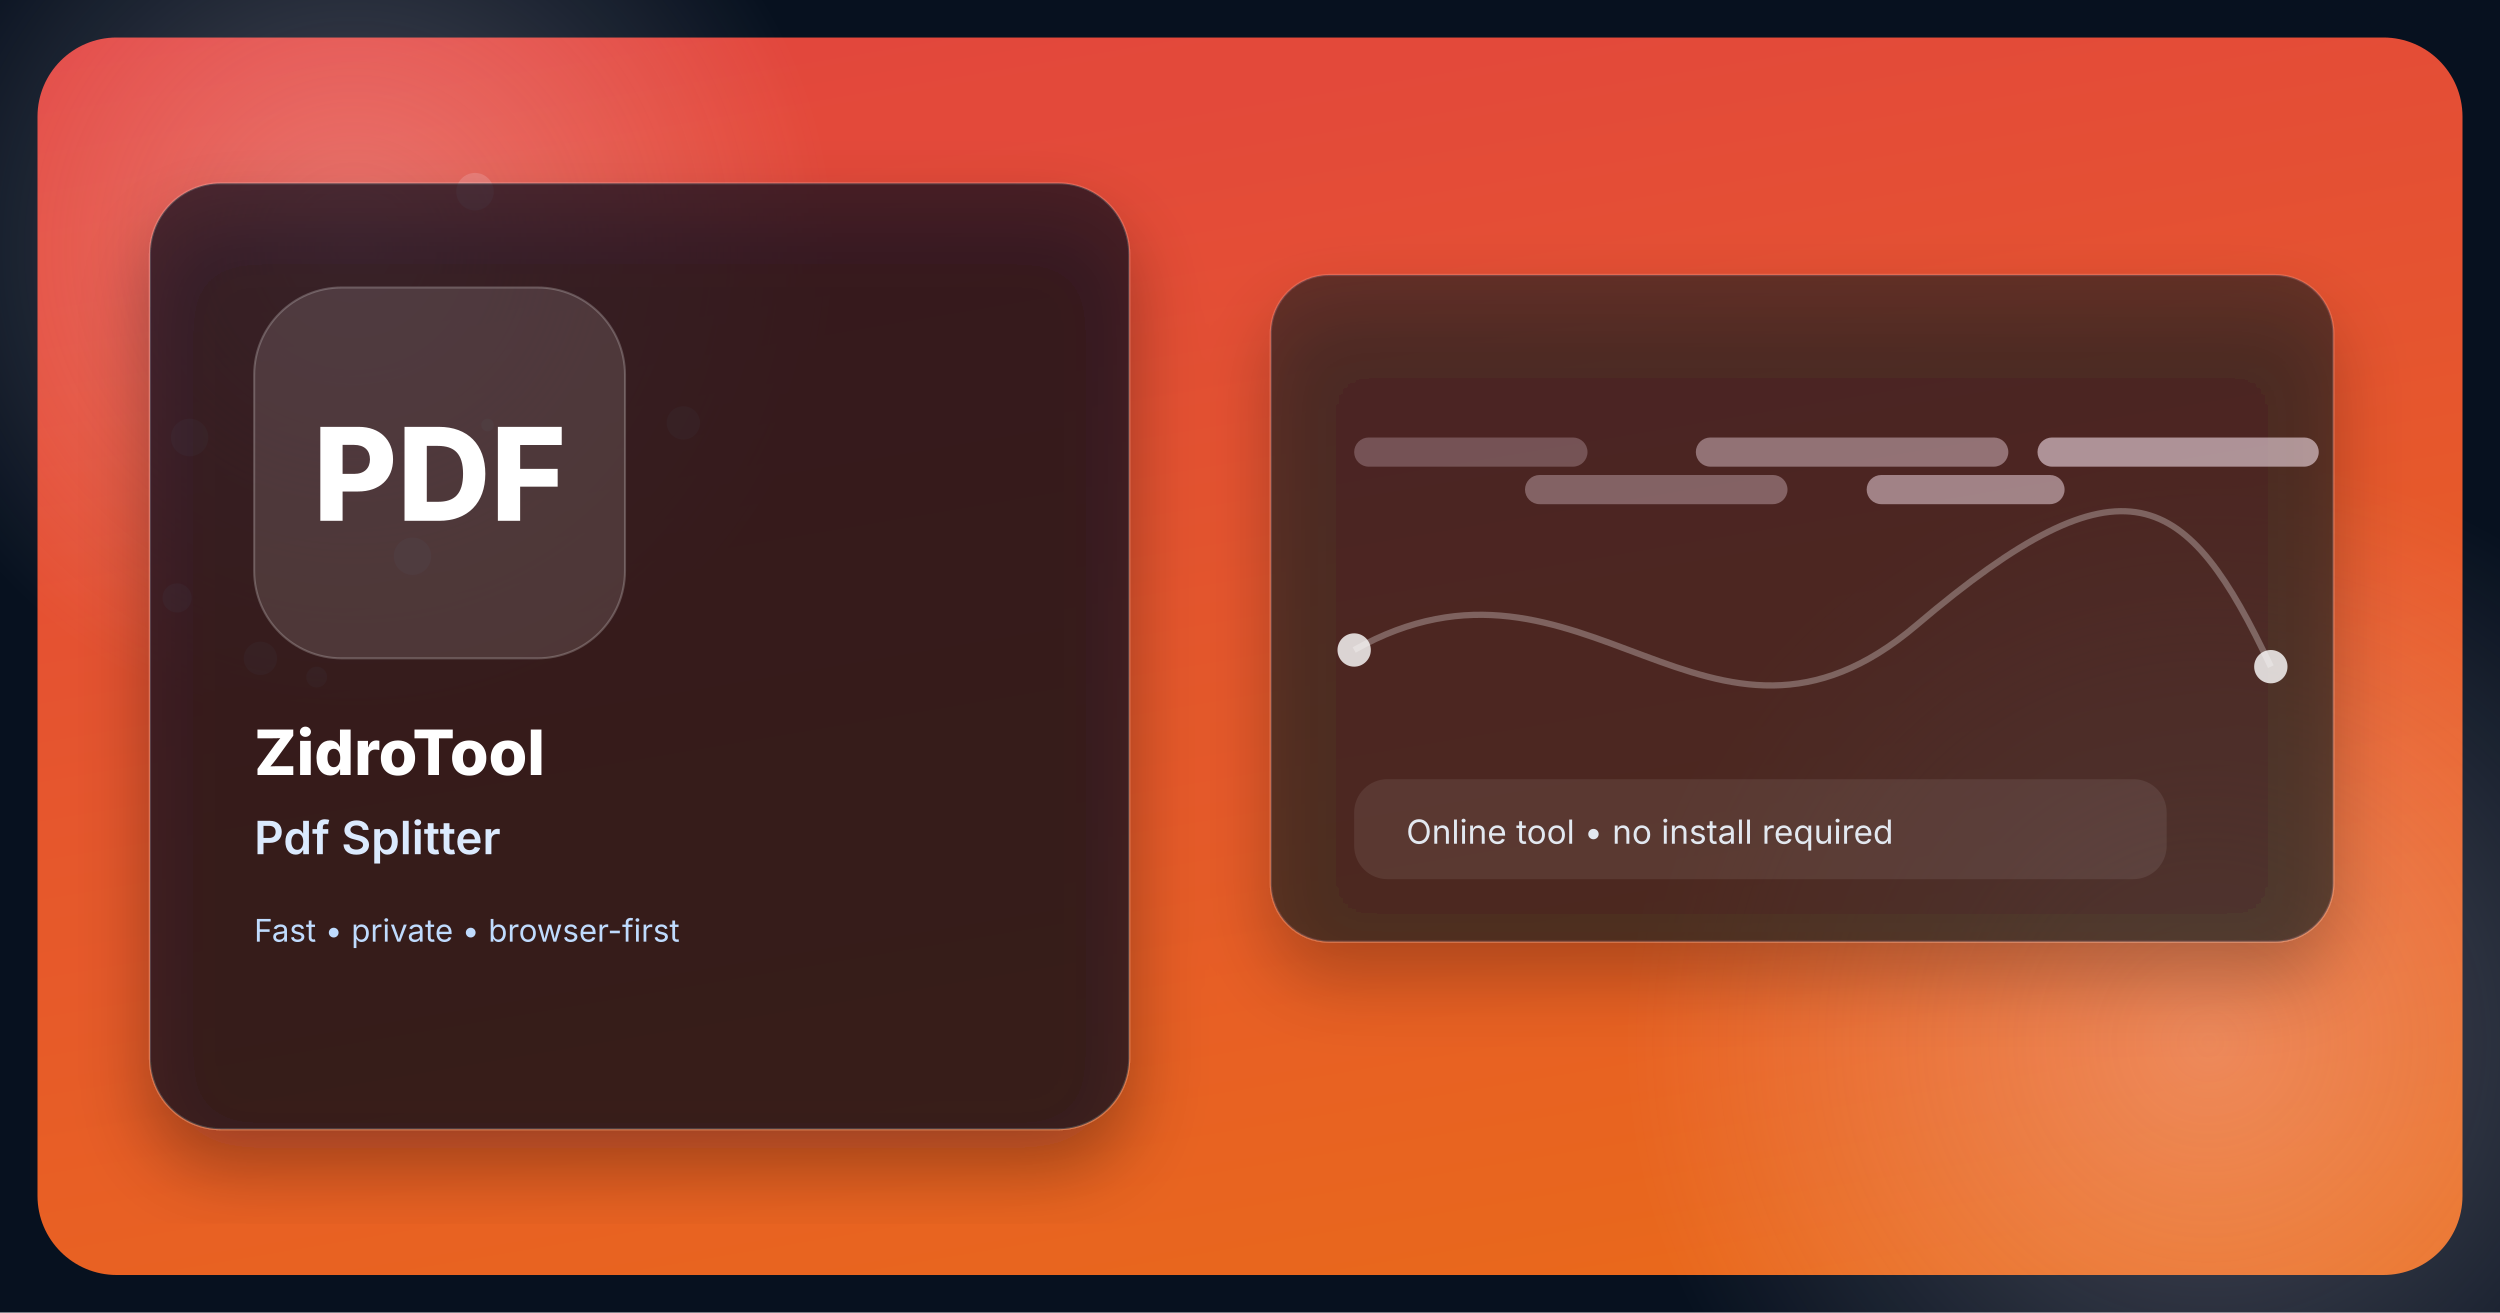
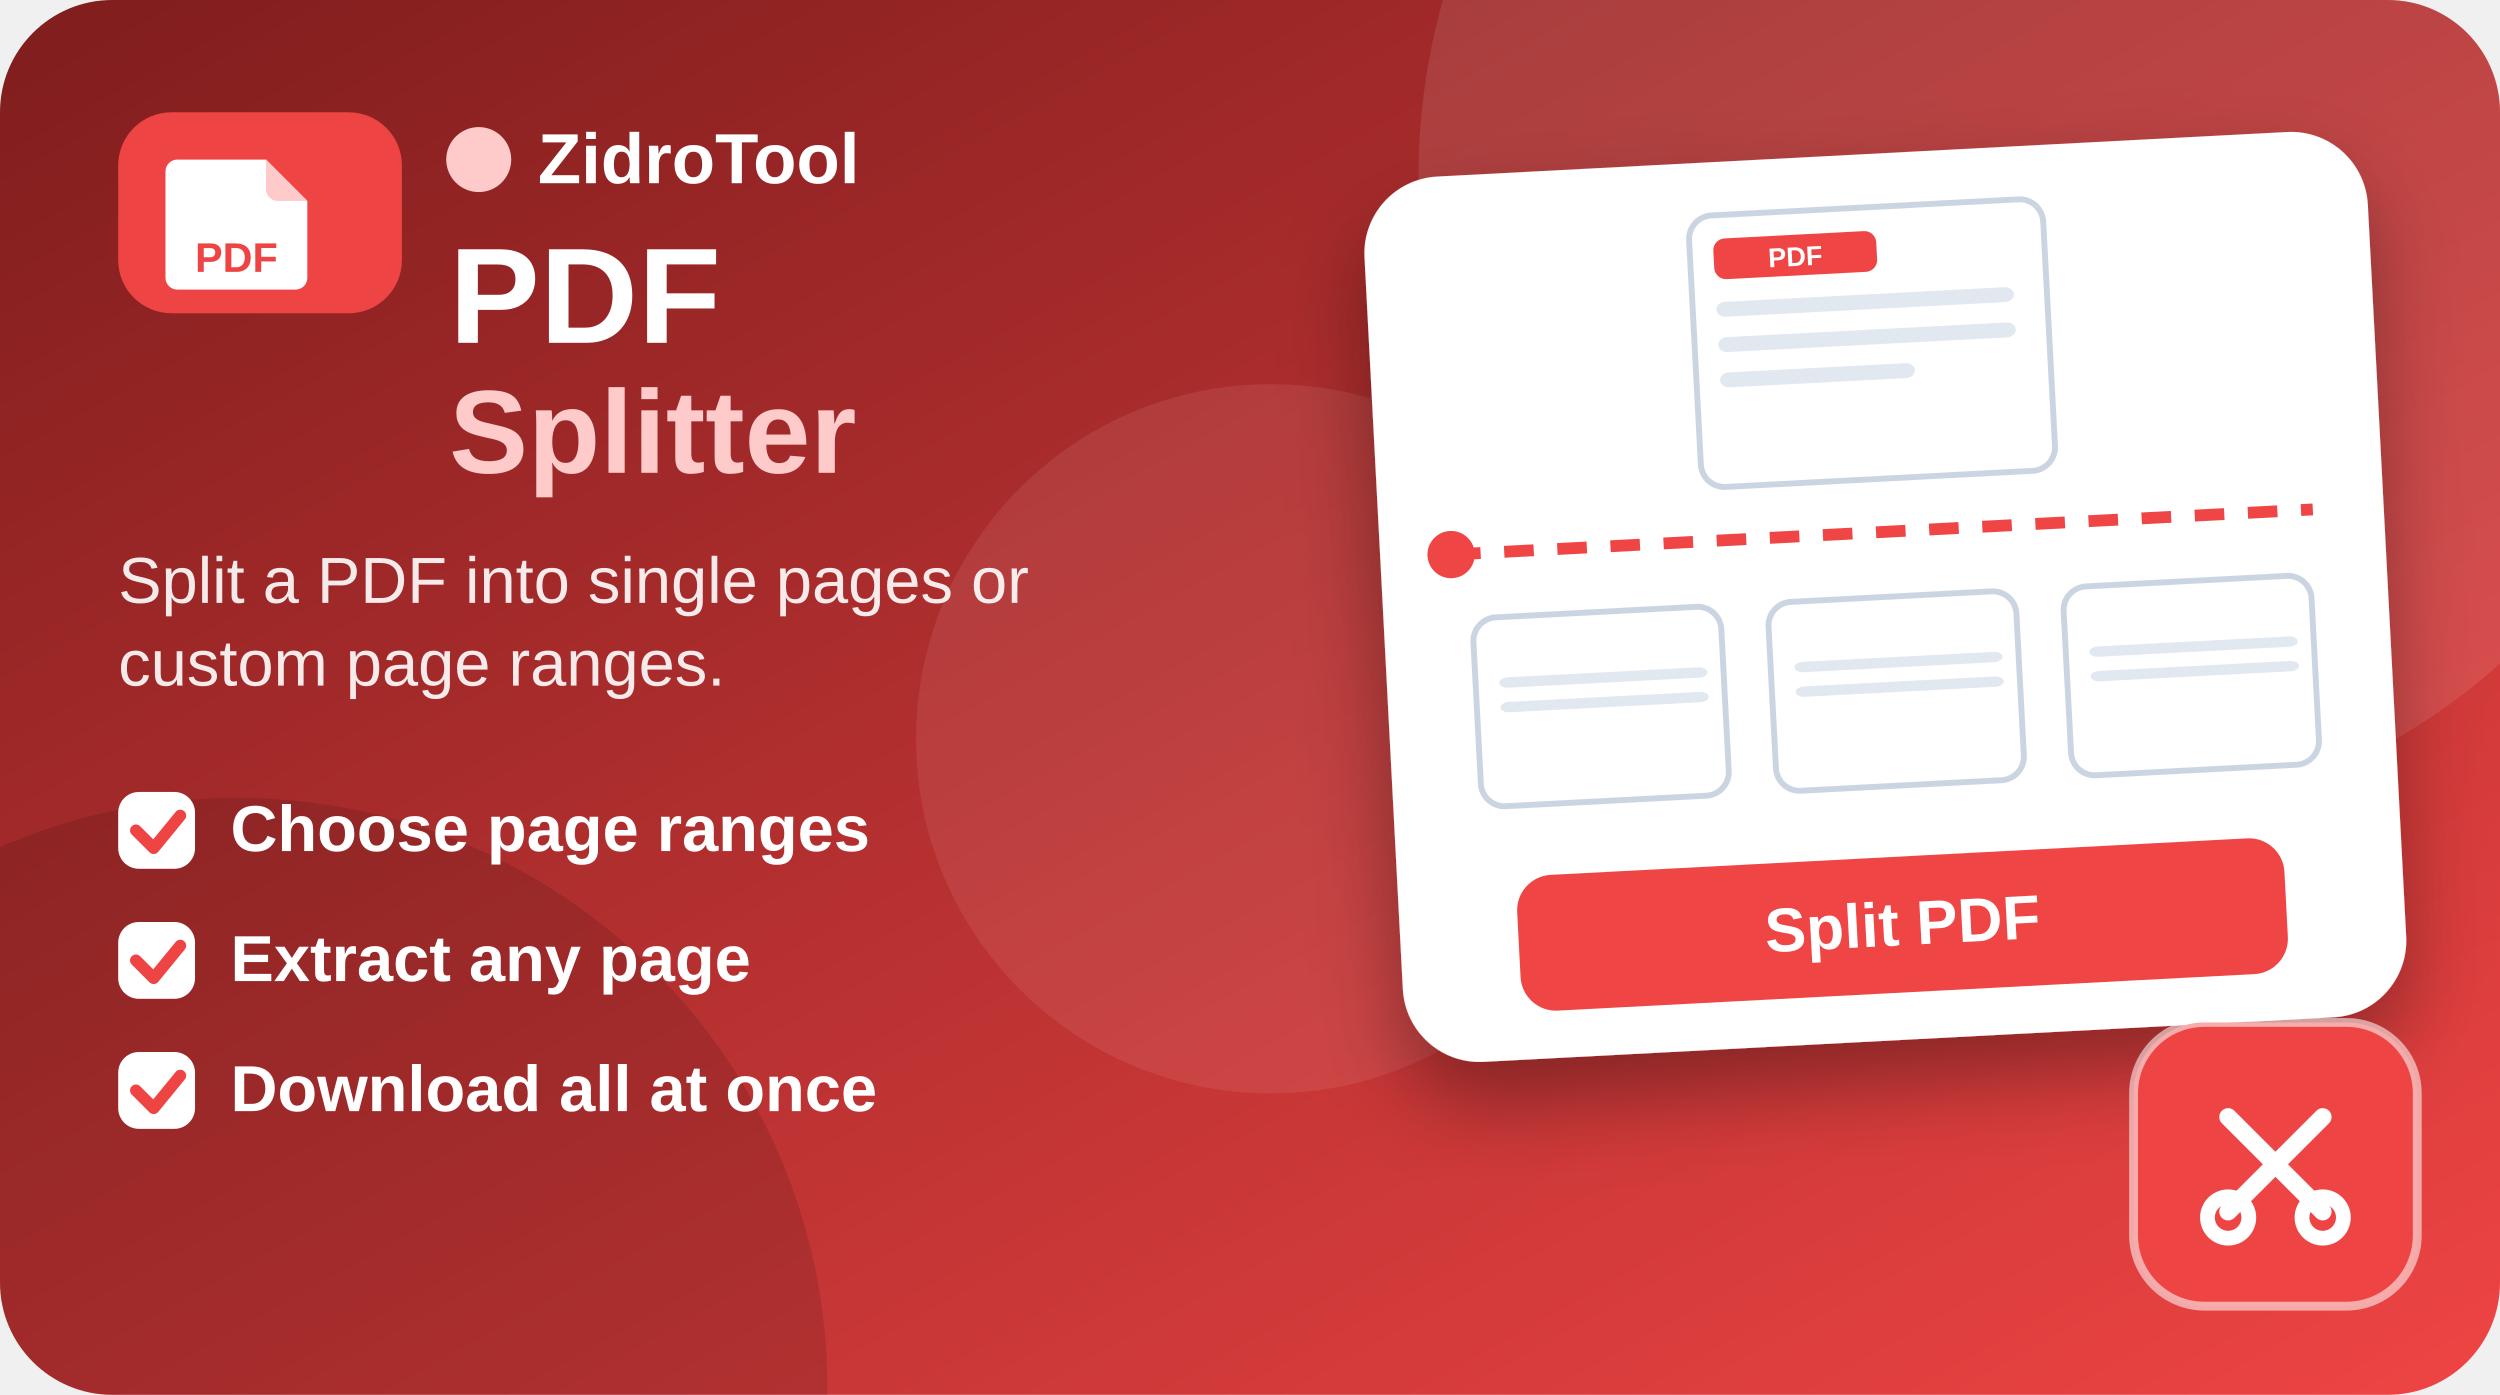
- <svg xmlns="http://www.w3.org/2000/svg" width="1200" height="630" viewBox="0 0 1200 630" role="img" aria-label="Pdf Splitter">
+ <svg xmlns="http://www.w3.org/2000/svg" viewBox="0 0 846 472" width="423" height="236" font-family="Arial, Helvetica, sans-serif" role="img" aria-label="PDF Splitter">
  <defs>
-     <linearGradient id="bg" x1="0" y1="0" x2="1" y2="1" gradientTransform="rotate(26 .5 .5)">
-       <stop stop-color="#ef4444" />
-       <stop offset="1" stop-color="#f97316" />
+     <linearGradient id="bg" x1="0" y1="0" x2="1" y2="1">
+       <stop offset="0" stop-color="#7f1d1d" />
+       <stop offset="1" stop-color="#ef4444" />
    </linearGradient>
-     <radialGradient id="glow">
-       <stop stop-color="#fce7f3" stop-opacity=".28" />
-       <stop offset="1" stop-color="#fce7f3" stop-opacity="0" />
-     </radialGradient>
-     <filter id="shadow">
-       <feDropShadow dx="0" dy="18" stdDeviation="18" flood-color="#020617" flood-opacity=".45" />
+     <linearGradient id="38bdf86366f1" x1="0" y1="0" x2="1" y2="1">
+       <stop offset="0" stop-color="#38bdf8" />
+       <stop offset="1" stop-color="#6366f1" />
+     </linearGradient>
+     <linearGradient id="34d3990ea5e9" x1="0" y1="0" x2="1" y2="1">
+       <stop offset="0" stop-color="#34d399" />
+       <stop offset="1" stop-color="#0ea5e9" />
+     </linearGradient>
+     <linearGradient id="f59e0bec4899" x1="0" y1="0" x2="1" y2="1">
+       <stop offset="0" stop-color="#f59e0b" />
+       <stop offset="1" stop-color="#ec4899" />
+     </linearGradient>
+     <clipPath id="cp">
+       <rect width="846" height="472" rx="38" />
+     </clipPath>
+     <filter id="sh" x="-20%" y="-20%" width="140%" height="150%">
+       <feDropShadow dx="0" dy="14" stdDeviation="14" flood-color="#000" flood-opacity=".35" />
    </filter>
  </defs>
-   <rect width="1200" height="630" fill="#07111f" />
-   <rect x="18" y="18" width="1164" height="594" rx="38" fill="url(#bg)" opacity=".94" />
-   <circle cx="170" cy="120" r="230" fill="url(#glow)" />
-   <circle cx="1060" cy="500" r="280" fill="url(#glow)" />
-   <circle cx="234" cy="204" r="3" fill="#fce7f3" opacity=".18" />
-   <circle cx="91" cy="210" r="9" fill="#fce7f3" opacity=".18" />
-   <circle cx="125" cy="316" r="8" fill="#fce7f3" opacity=".18" />
-   <circle cx="152" cy="325" r="5" fill="#fce7f3" opacity=".18" />
-   <circle cx="328" cy="203" r="8" fill="#fce7f3" opacity=".18" />
-   <circle cx="85" cy="287" r="7" fill="#fce7f3" opacity=".18" />
-   <circle cx="198" cy="267" r="9" fill="#fce7f3" opacity=".18" />
-   <circle cx="228" cy="92" r="9" fill="#fce7f3" opacity=".18" />
-   <g filter="url(#shadow)">
-     <rect x="72" y="88" width="470" height="454" rx="34" fill="#07111f" fill-opacity=".72" stroke="#ffffff" stroke-opacity=".16" />
-     <rect x="610" y="132" width="510" height="320" rx="28" fill="#07111f" fill-opacity=".56" stroke="#ffffff" stroke-opacity=".14" />
+   <g clip-path="url(#cp)">
+     <rect width="846" height="472" fill="url(#bg)" />
+     <circle cx="700" cy="60" r="220" fill="#fff" opacity=".10" />
+     <circle cx="80" cy="470" r="200" fill="#000" opacity=".12" />
+     <circle cx="430" cy="250" r="120" fill="#fecaca" opacity=".10" />
  </g>
-   <g transform="translate(122 138)">
-     <rect width="178" height="178" rx="42" fill="#ffffff" fill-opacity=".12" stroke="#ffffff" stroke-opacity=".22" />
-     <text x="89" y="112" text-anchor="middle" font-family="Inter,Arial,sans-serif" font-size="62" font-weight="800" fill="#fff">PDF</text>
+   <rect x="40" y="38" width="96" height="68" rx="18" fill="#ef4444" />
+   <path d="M60 54h30l14 14v26a4 4 0 0 1-4 4H60a4 4 0 0 1-4-4V58a4 4 0 0 1 4-4z" fill="#fff" />
+   <path d="M90 54v10a4 4 0 0 0 4 4h10z" fill="#fecaca" />
+   <text x="80" y="92" font-size="14" font-weight="900" fill="#ef4444" text-anchor="middle">PDF</text>
+   <circle cx="162" cy="54" r="11" fill="#fecaca" />
+   <text x="182" y="62" font-size="24" font-weight="700" fill="#fff">ZidroTool</text>
+   <text x="152" y="116" font-size="46" font-weight="900" fill="#fff">PDF</text>
+   <text x="152" y="160" font-size="40" font-weight="800" fill="#fecaca">Splitter</text>
+   <text x="40" y="204" font-size="22" fill="#fff" opacity=".9">Split a PDF into single pages or</text>
+   <text x="40" y="232" font-size="22" fill="#fff" opacity=".9">custom page ranges.</text>
+   <rect x="40" y="268" width="26" height="26" rx="7" fill="#fff" />
+   <path d="M46 281l6 6l9 -11" stroke="#ef4444" stroke-width="4" fill="none" stroke-linecap="round" stroke-linejoin="round" />
+   <text x="78" y="288" font-size="22" font-weight="600" fill="#fff">Choose page ranges</text>
+   <rect x="40" y="312" width="26" height="26" rx="7" fill="#fff" />
+   <path d="M46 325l6 6l9 -11" stroke="#ef4444" stroke-width="4" fill="none" stroke-linecap="round" stroke-linejoin="round" />
+   <text x="78" y="332" font-size="22" font-weight="600" fill="#fff">Extract any page</text>
+   <rect x="40" y="356" width="26" height="26" rx="7" fill="#fff" />
+   <path d="M46 369l6 6l9 -11" stroke="#ef4444" stroke-width="4" fill="none" stroke-linecap="round" stroke-linejoin="round" />
+   <text x="78" y="376" font-size="22" font-weight="600" fill="#fff">Download all at once</text>
+   <g filter="url(#sh)">
+     <g transform="translate(468 52) rotate(-3 170 150)">
+       <rect width="340" height="300" rx="26" fill="#fff" />
+       <g>
+         <g transform="rotate(0 170.0 64.0)">
+           <rect x="110" y="18" width="120" height="92" rx="8" fill="#fff" stroke="#cbd5e1" stroke-width="2" />
+           <rect x="118" y="26" width="55.2" height="13.8" rx="4" fill="#ef4444" />
+           <text x="145.6" y="36.58" font-size="9.2" font-weight="800" fill="#fff" text-anchor="middle">PDF</text>
+           <rect x="118" y="47.44" width="100.8" height="5.06" rx="3" fill="#e2e8f0" />
+           <rect x="118" y="59.4" width="100.8" height="5.06" rx="3" fill="#e2e8f0" />
+           <rect x="118" y="71.36" width="66.0" height="5.06" rx="3" fill="#e2e8f0" />
+         </g>
+         <path d="M24 128h292" stroke="#ef4444" stroke-width="4" stroke-dasharray="10 8" />
+         <circle cx="24" cy="128" r="8" fill="#ef4444" />
+         <g transform="rotate(0 72.0 182.0)">
+           <rect x="30" y="150" width="84" height="64" rx="8" fill="#fff" stroke="#cbd5e1" stroke-width="2" />
+           <rect x="38" y="170.48" width="70.56" height="3.52" rx="3" fill="#e2e8f0" />
+           <rect x="38" y="178.8" width="70.56" height="3.52" rx="3" fill="#e2e8f0" />
+         </g>
+         <g transform="rotate(0 172.0 182.0)">
+           <rect x="130" y="150" width="84" height="64" rx="8" fill="#fff" stroke="#cbd5e1" stroke-width="2" />
+           <rect x="138" y="170.48" width="70.56" height="3.52" rx="3" fill="#e2e8f0" />
+           <rect x="138" y="178.8" width="70.56" height="3.52" rx="3" fill="#e2e8f0" />
+         </g>
+         <g transform="rotate(0 272.0 182.0)">
+           <rect x="230" y="150" width="84" height="64" rx="8" fill="#fff" stroke="#cbd5e1" stroke-width="2" />
+           <rect x="238" y="170.48" width="70.56" height="3.52" rx="3" fill="#e2e8f0" />
+           <rect x="238" y="178.8" width="70.56" height="3.52" rx="3" fill="#e2e8f0" />
+         </g>
+         <rect x="40" y="238" width="260" height="46" rx="12" fill="#ef4444" />
+         <text x="170.0" y="268" font-size="21" font-weight="700" fill="#fff" text-anchor="middle">Split PDF</text>
+       </g>
+     </g>
  </g>
-   <text x="122" y="372" font-family="Inter,Arial,sans-serif" font-size="30" font-weight="800" fill="#fff">ZidroTool</text>
-   <text x="122" y="410" font-family="Inter,Arial,sans-serif" font-size="22" font-weight="600" fill="#dbeafe">Pdf Splitter</text>
-   <text x="122" y="452" font-family="Inter,Arial,sans-serif" font-size="15" fill="#bfdbfe">Fast • private • browser-first</text>
-   <g>
-     <rect x="650" y="210" width="112" height="14" rx="7" fill="#fce7f3" opacity="0.24" />
-     <rect x="732" y="228" width="126" height="14" rx="7" fill="#fce7f3" opacity="0.32" />
-     <rect x="814" y="210" width="150" height="14" rx="7" fill="#fce7f3" opacity="0.4" />
-     <rect x="896" y="228" width="95" height="14" rx="7" fill="#fce7f3" opacity="0.48" />
-     <rect x="978" y="210" width="135" height="14" rx="7" fill="#fce7f3" opacity="0.56" />
+   <g transform="translate(722 346)">
+     <rect width="96" height="96" rx="24" fill="#ef4444" stroke="#fff" stroke-opacity=".55" stroke-width="3" />
+     <g transform="translate(8 8) scale(1)">
+       <path d="M24 24l32 32m0 -32l-32 32" stroke="#fff" stroke-width="6" stroke-linecap="round" />
+       <circle cx="24" cy="58" r="7" fill="none" stroke="#fff" stroke-width="5" />
+       <circle cx="56" cy="58" r="7" fill="none" stroke="#fff" stroke-width="5" />
+     </g>
  </g>
-   <path d="M650 312 C760 250 820 385 920 300 S1050 235 1090 320" fill="none" stroke="#fff" stroke-opacity=".28" stroke-width="3" />
-   <circle cx="650" cy="312" r="8" fill="#fff" opacity=".8" />
-   <circle cx="1090" cy="320" r="8" fill="#fff" opacity=".8" />
-   <rect x="650" y="374" width="390" height="48" rx="16" fill="#fff" fill-opacity=".08" />
-   <text x="675" y="405" font-family="Inter,Arial,sans-serif" font-size="16" fill="#e2e8f0">Online tool • no install required</text>
</svg>
